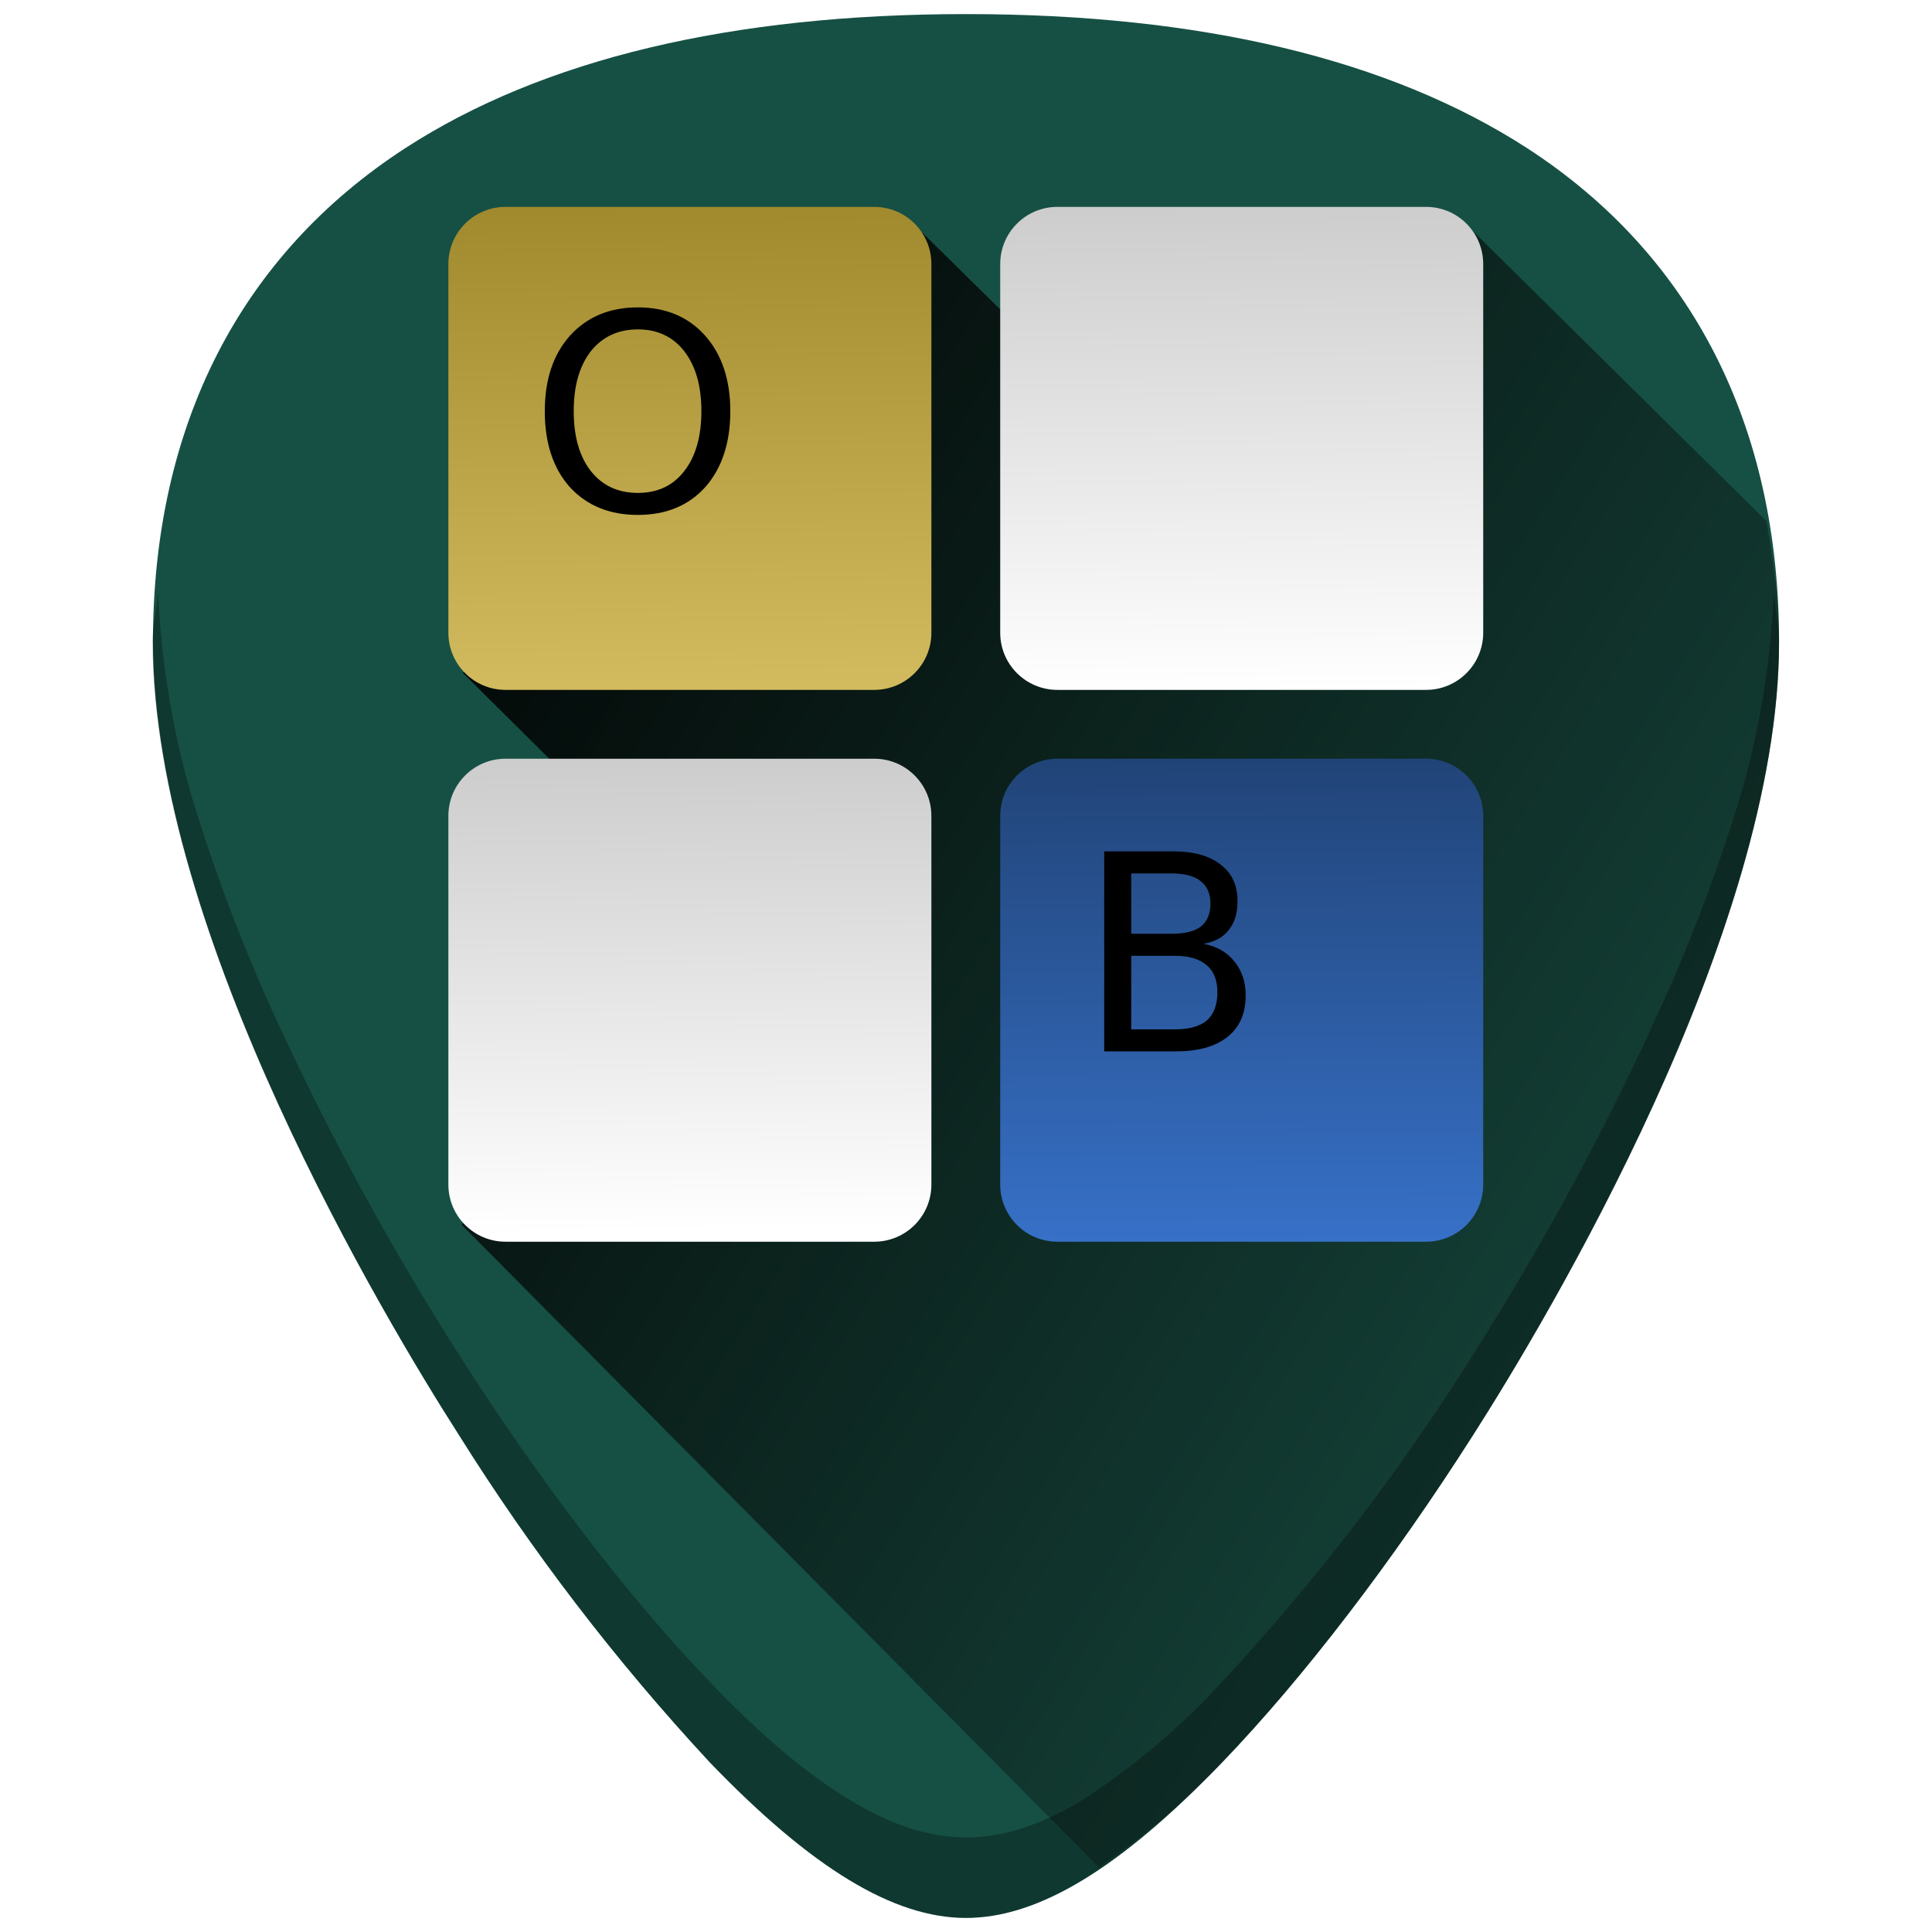
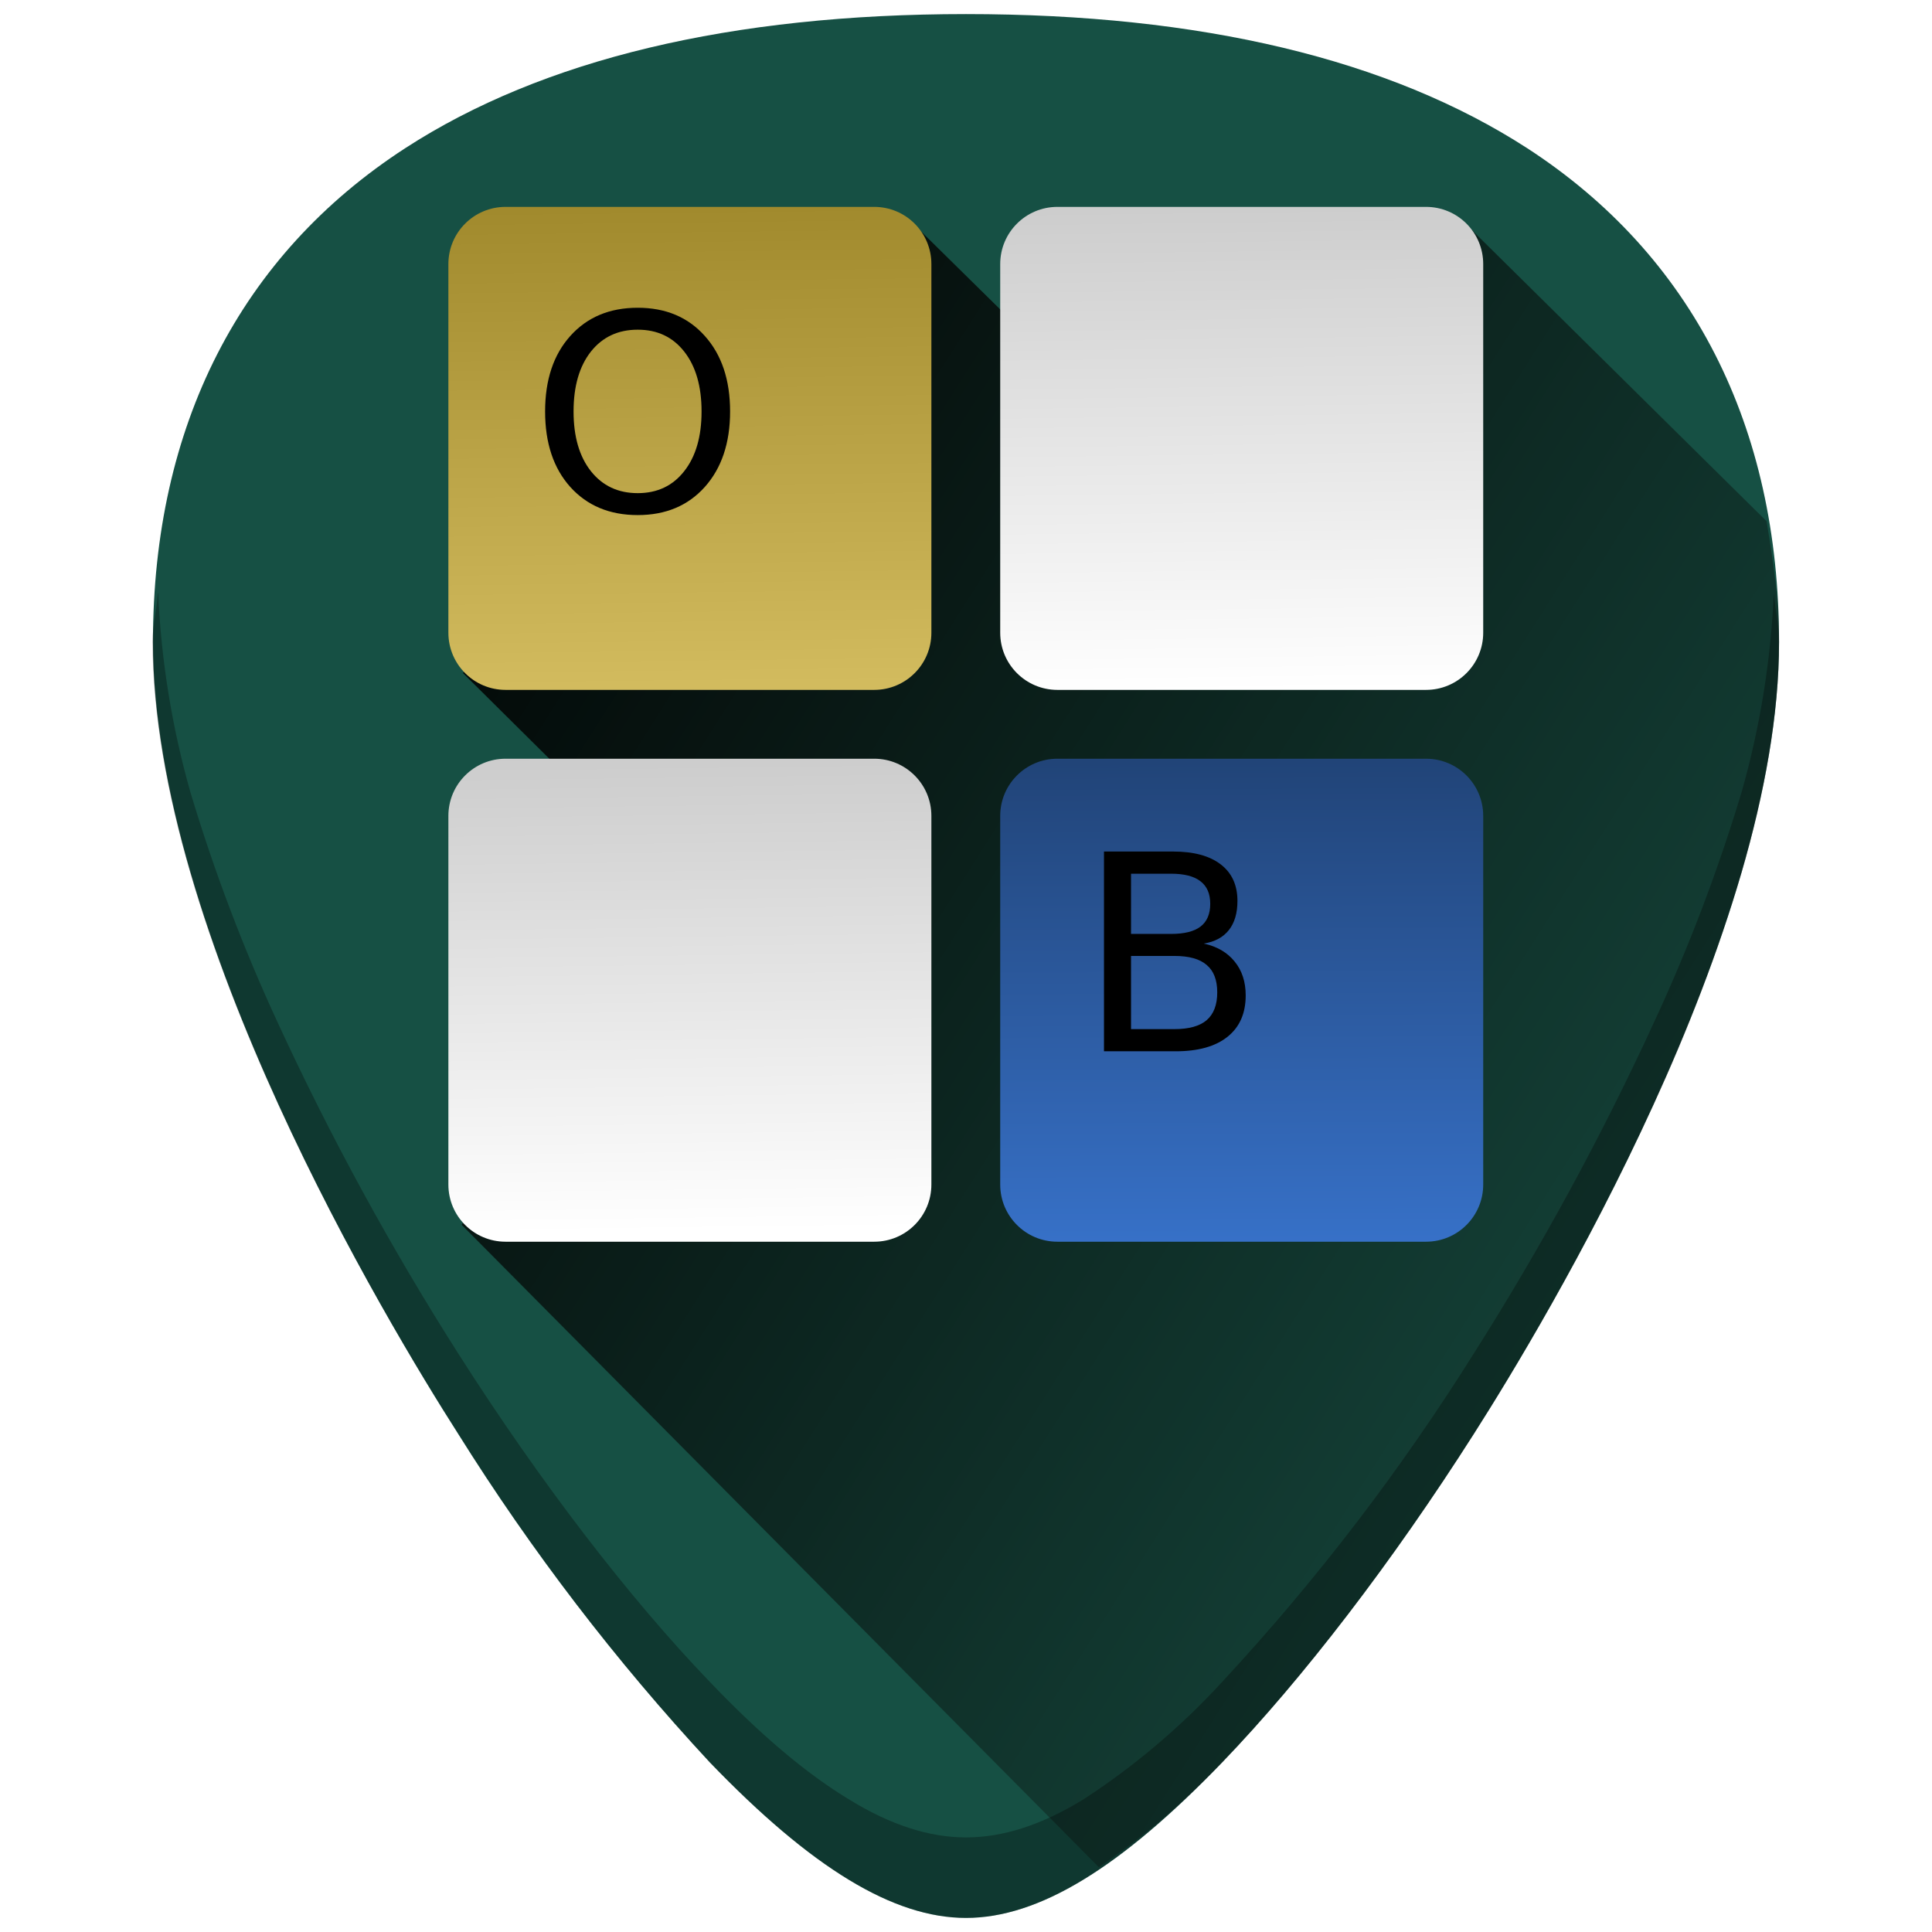
<svg xmlns="http://www.w3.org/2000/svg" xmlns:xlink="http://www.w3.org/1999/xlink" width="48" height="48">
  <defs>
    <linearGradient id="d">
      <stop offset="0" stop-color="#ccc" />
      <stop offset="1" stop-color="#fff" />
    </linearGradient>
    <linearGradient id="c">
      <stop offset="0" />
      <stop offset="1" stop-color="#090000" stop-opacity="0" />
    </linearGradient>
    <linearGradient id="b">
      <stop offset="0" stop-color="#a0892c" />
      <stop offset="1" stop-color="#d3bc5f" />
    </linearGradient>
    <linearGradient id="a">
      <stop offset="0" stop-color="#214478" />
      <stop offset="1" stop-color="#3771c8" />
    </linearGradient>
    <linearGradient xlink:href="#a" id="i" x1="30.83" y1="18.93" x2="30.88" y2="30.97" gradientUnits="userSpaceOnUse" />
    <linearGradient xlink:href="#b" id="f" x1="16.7" y1="4.93" x2="16.84" y2="17.26" gradientUnits="userSpaceOnUse" />
    <linearGradient xlink:href="#c" id="e" gradientUnits="userSpaceOnUse" x1="9.65" y1="7.47" x2="50.77" y2="33.55" />
    <linearGradient xlink:href="#d" id="g" x1="30.78" y1="4.93" x2="30.93" y2="17.17" gradientUnits="userSpaceOnUse" />
    <linearGradient xlink:href="#d" id="h" x1="16.88" y1="18.74" x2="17.03" y2="30.6" gradientUnits="userSpaceOnUse" />
  </defs>
  <path d="M24 .35c-5.83 0-10.52 1.12-13.93 3.33-4.1 2.66-6.27 6.9-6.27 12.27 0 7.23 5.8 16.88 7.58 19.67a54.48 54.48 0 0 0 6.25 8.16c2.54 2.64 4.57 3.87 6.37 3.87 1.8 0 3.83-1.23 6.37-3.87 2-2.08 4.22-4.97 6.25-8.16 1.78-2.79 7.58-12.44 7.58-19.67 0-5.37-2.16-9.61-6.26-12.27C34.52 1.47 29.84.35 24 .35z" fill="#165044" />
  <path d="M27.3 46.39c.94-.64 1.94-1.43 3.07-2.61 2-2.08 4.22-4.97 6.25-8.16.89-1.4 2.78-4.5 4.46-8.17a43.2 43.2 0 0 0 2.19-5.77c.57-1.97.93-3.92.93-5.73 0-1.06-.15-2.03-.31-3l-7.57-7.48-7 6.62-6.67-6.57-11.15 11.2 4.97 4.93-5 8.78z" fill="url(#e)" />
  <path d="M3.92 14.74c-.02.4-.13.78-.13 1.2 0 7.24 5.81 16.9 7.6 19.68a54.47 54.47 0 0 0 6.24 8.16c2.54 2.64 4.57 3.87 6.37 3.87 1.8 0 3.83-1.23 6.37-3.87 2-2.08 4.22-4.97 6.25-8.16 1.78-2.79 7.58-12.44 7.58-19.67 0-.43-.1-.8-.13-1.21a21.6 21.6 0 0 1-.8 4.94 43.2 43.2 0 0 1-2.2 5.77 69.59 69.59 0 0 1-4.45 8.17 54.47 54.47 0 0 1-6.25 8.16 17.98 17.98 0 0 1-3.46 2.93c-1.05.64-2 .94-2.91.94-.9 0-1.86-.3-2.9-.94-1.06-.64-2.2-1.6-3.47-2.93-2-2.08-4.22-4.97-6.25-8.16a69.6 69.6 0 0 1-4.46-8.17 43.2 43.2 0 0 1-2.19-5.77 21.6 21.6 0 0 1-.8-4.94z" opacity=".3" />
  <rect x="11.14" y="5.14" width="12" height="12" ry="1.42" rx="1.42" fill="url(#f)" />
  <rect x="24.85" y="5.14" width="12" height="12" ry="1.42" rx="1.42" fill="url(#g)" />
  <rect x="11.14" y="18.85" width="12" height="12" ry="1.42" rx="1.42" fill="url(#h)" />
  <rect x="24.85" y="18.85" width="12" height="12" ry="1.42" rx="1.42" fill="url(#i)" />
-   <text x="13.16" y="12.7" style="line-height:125%" font-size="6.81" font-family="Bitstream Vera Sans" stroke-width=".46">
-     <tspan x="13.16" y="12.7">O</tspan>
-   </text>
-   <text x="26.76" y="26.12" style="line-height:125%" font-size="6.81" font-family="Bitstream Vera Sans" stroke-width=".46">
-     <tspan x="26.76" y="26.12">B</tspan>
-   </text>
+   <path style="line-height:125%" d="M15.844 7.646c-.699 0-1.257.234-1.676.702-.417.465-.625 1.09-.625 1.875 0 .784.208 1.41.625 1.875.419.465.977.699 1.676.699.696 0 1.251-.234 1.668-.7.416-.467.627-1.092.627-1.874 0-.785-.21-1.41-.627-1.875-.417-.468-.972-.702-1.668-.702zm0 .545c.487 0 .872.182 1.156.545.286.364.43.86.43 1.487 0 .625-.144 1.119-.43 1.482-.284.364-.669.547-1.156.547-.488 0-.876-.183-1.164-.547-.286-.363-.43-.857-.43-1.482 0-.628.144-1.123.43-1.487.288-.363.676-.545 1.164-.545zM27.428 21.156v4.963h1.783c.556 0 .986-.12 1.287-.361.302-.242.451-.584.451-1.028 0-.336-.091-.617-.275-.841-.182-.226-.437-.375-.768-.446.275-.044.483-.156.625-.336.142-.18.213-.42.213-.724 0-.393-.139-.696-.416-.908-.277-.213-.671-.319-1.183-.319h-1.717zm.672.551h.994c.328 0 .573.063.732.188.162.124.242.31.242.56 0 .253-.08.442-.242.566-.16.122-.404.182-.732.182H28.1v-1.496zm0 2.043h1.078c.361 0 .628.074.8.223.176.146.264.373.264.683 0 .308-.088.539-.263.69-.173.148-.44.222-.801.222H28.1V23.75z" />
</svg>
